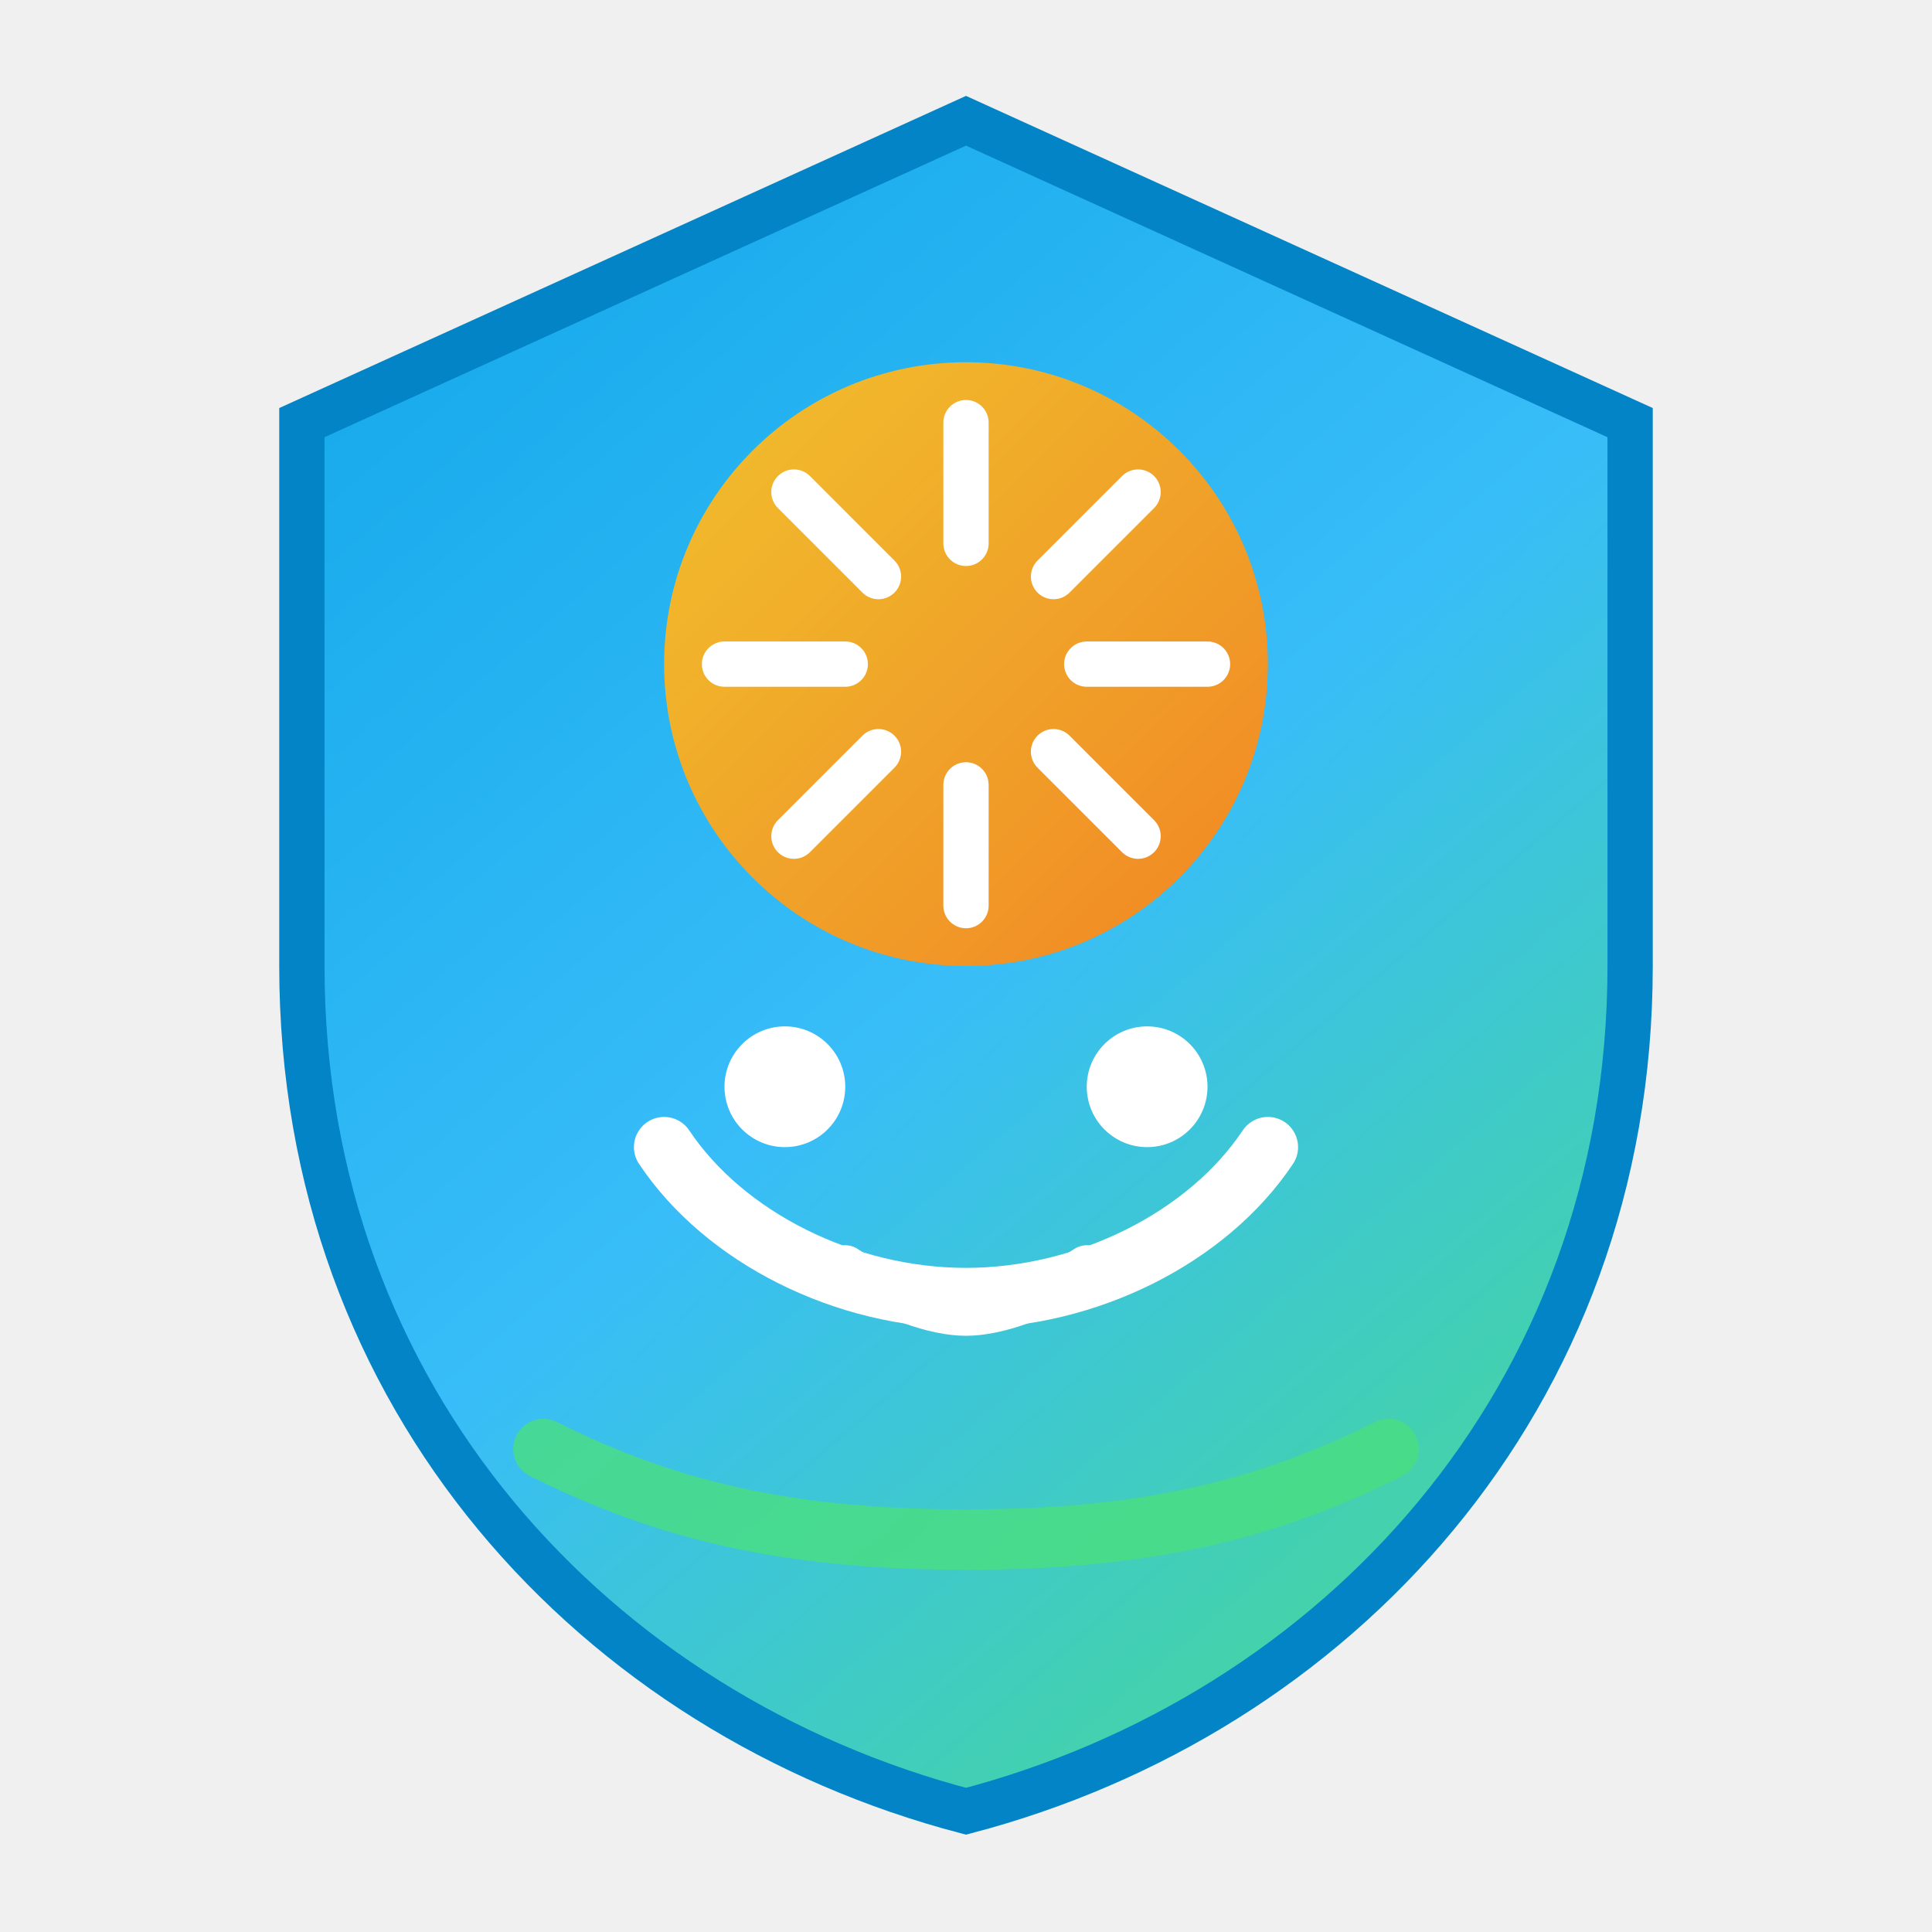
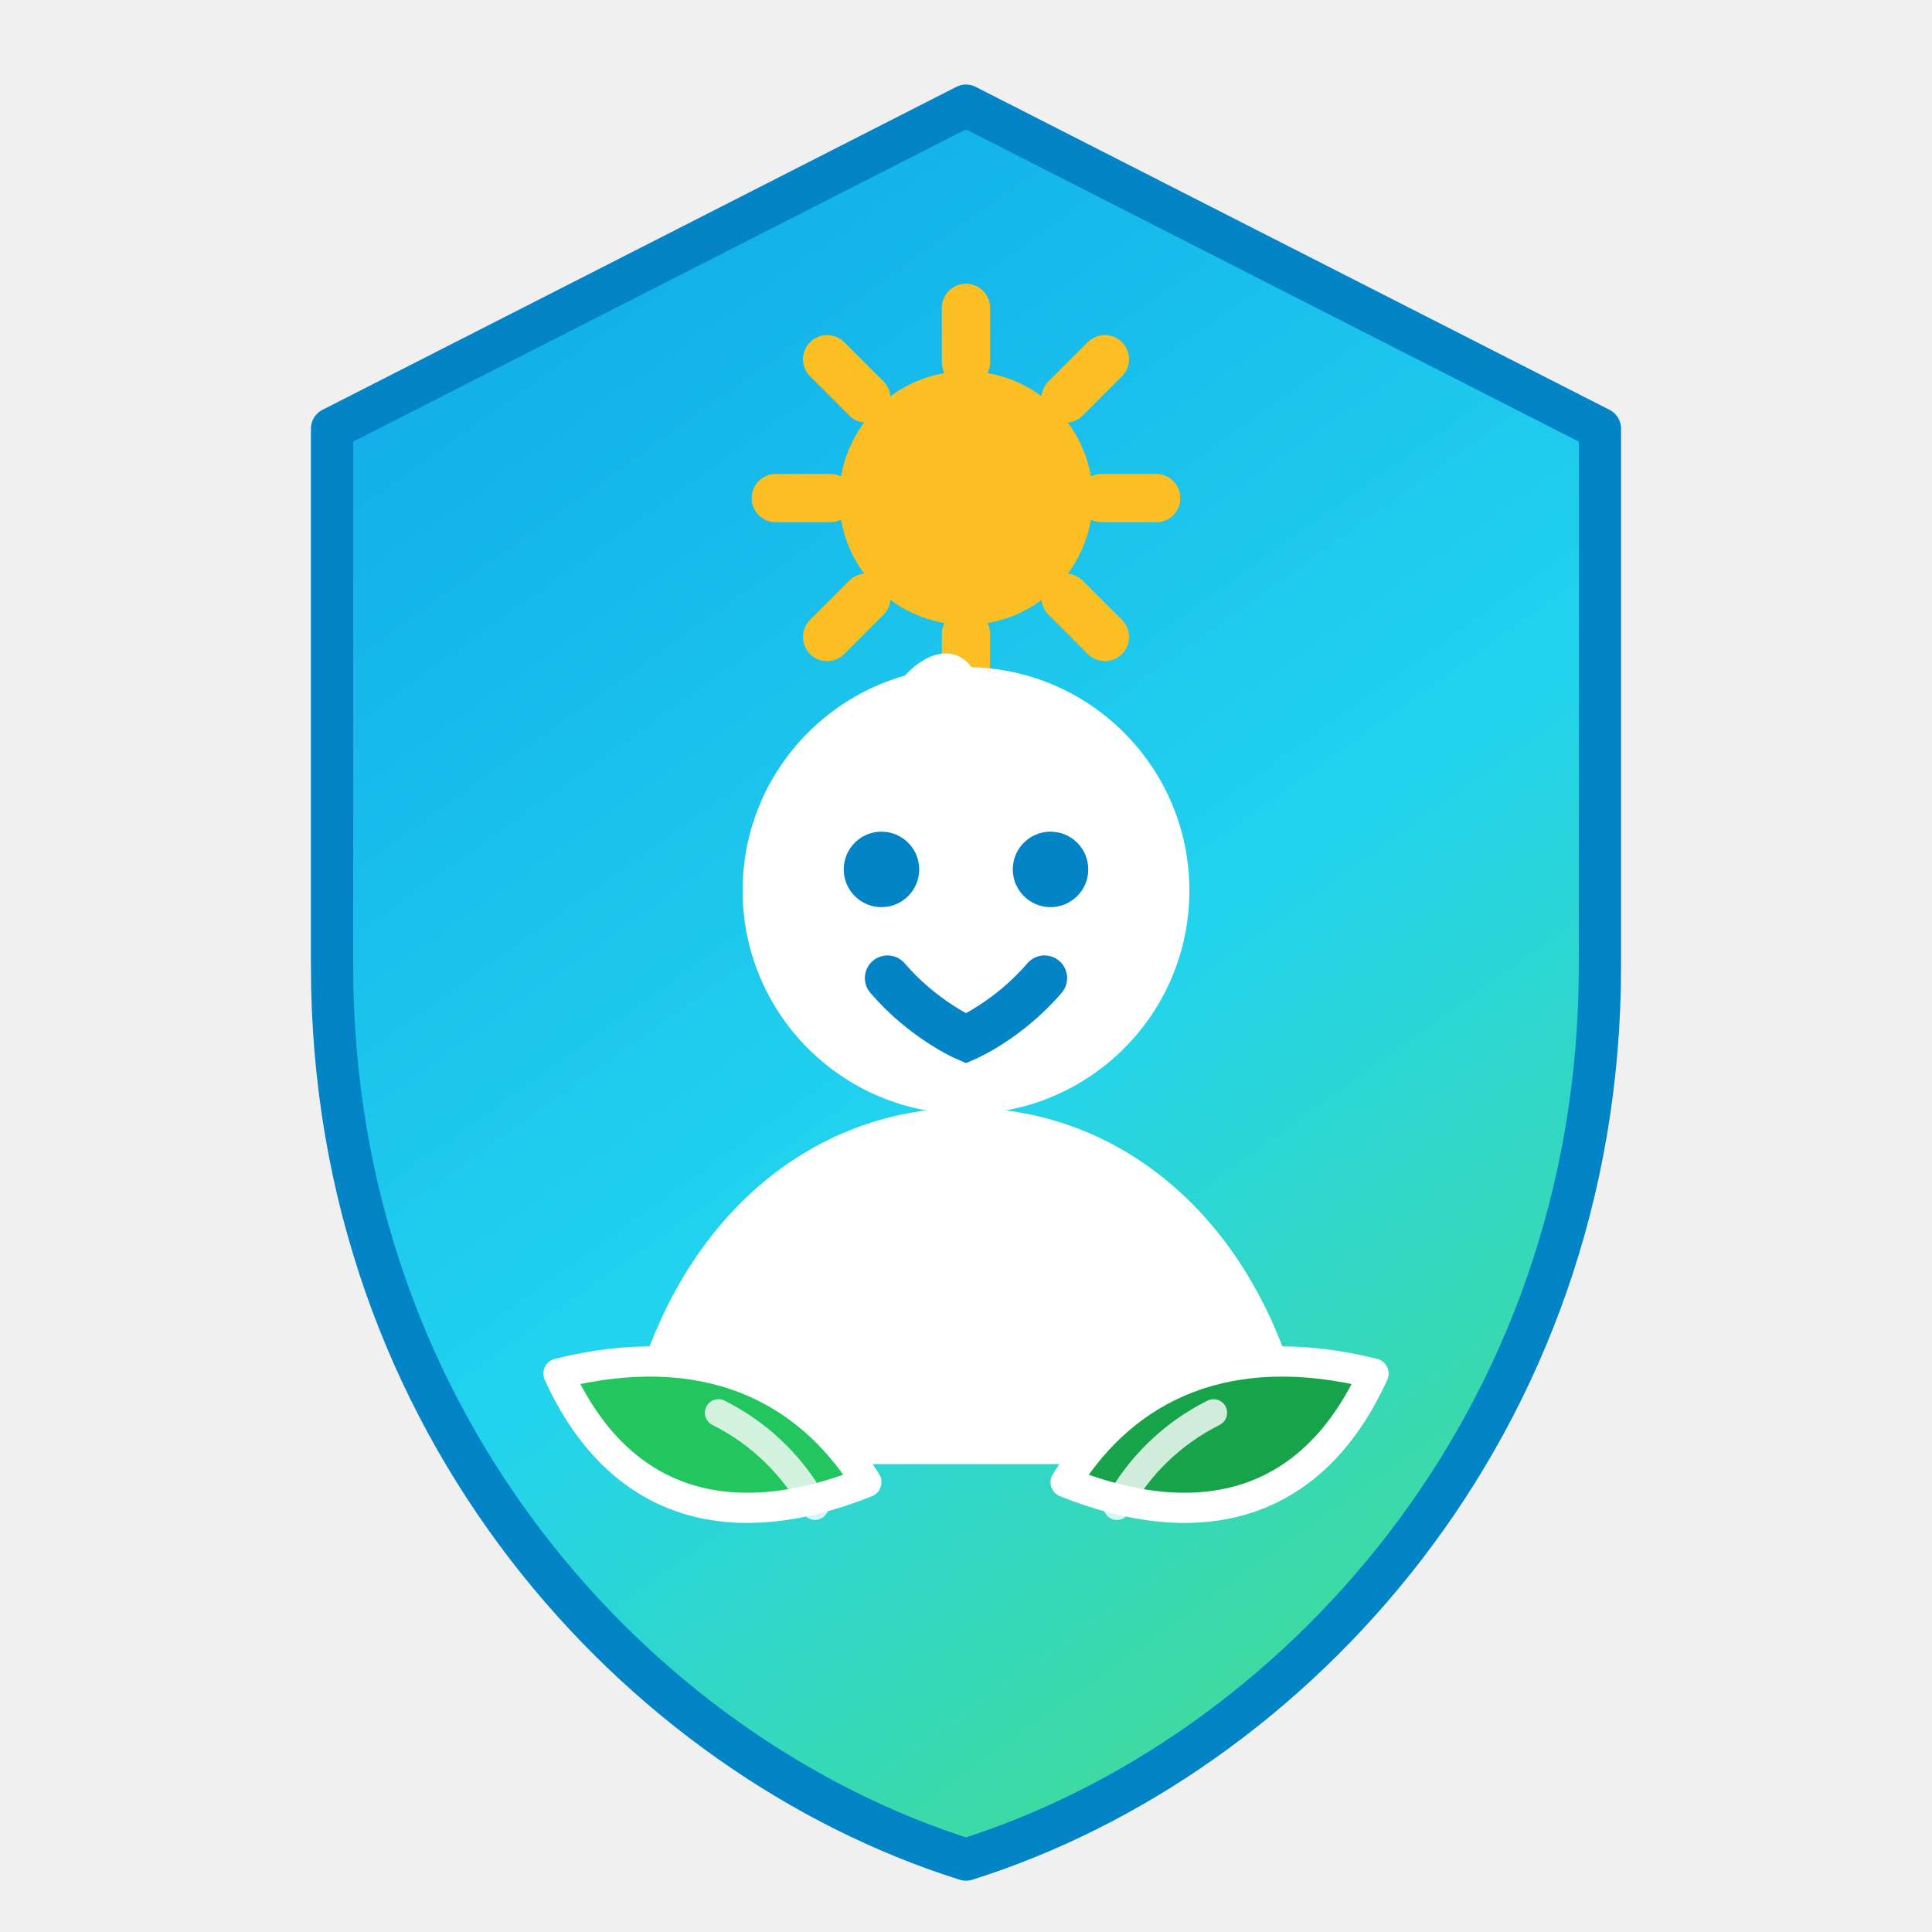
- <svg xmlns="http://www.w3.org/2000/svg" width="64" height="64" viewBox="0 0 64 64" fill="none">
+ <svg xmlns="http://www.w3.org/2000/svg" width="64" height="64" viewBox="0 0 64 64" fill="none" role="img" aria-label="KlimaGuard Kids">
  <defs>
-     <linearGradient id="kg-shield" x1="8" y1="4" x2="56" y2="60" gradientUnits="userSpaceOnUse">
+     <linearGradient id="kg-shield" x1="12" y1="4" x2="52" y2="60" gradientUnits="userSpaceOnUse">
      <stop stop-color="#0ea5e9" />
-       <stop offset="0.5" stop-color="#38bdf8" />
+       <stop offset="0.55" stop-color="#22d3ee" />
      <stop offset="1" stop-color="#4ade80" />
    </linearGradient>
-     <linearGradient id="kg-sun" x1="20" y1="16" x2="44" y2="40" gradientUnits="userSpaceOnUse">
-       <stop stop-color="#fbbf24" />
-       <stop offset="1" stop-color="#f97316" />
-     </linearGradient>
  </defs>
-   <path d="M32 4L54 14v18c0 14.4-9.8 24.8-22 28C19.8 56.8 10 46.4 10 32V14L32 4z" fill="url(#kg-shield)" stroke="#0284c7" stroke-width="1.5" />
-   <circle cx="32" cy="22" r="10" fill="url(#kg-sun)" opacity="0.95" />
-   <path d="M32 14v4M32 26v4M24 22h4M36 22h4M26.3 16.3l2.8 2.8M34.9 24.9l2.8 2.8M26.3 27.7l2.8-2.8M34.9 19.1l2.8-2.8" stroke="#fff" stroke-width="1.5" stroke-linecap="round" />
-   <path d="M22 38c2 3 6 5 10 5s8-2 10-5" stroke="#fff" stroke-width="2" stroke-linecap="round" fill="none" />
-   <circle cx="26" cy="36" r="2" fill="#fff" />
-   <circle cx="38" cy="36" r="2" fill="#fff" />
-   <path d="M28 42c1.5 1 3 1.5 4 1.5s2.5-.5 4-1.5" stroke="#fff" stroke-width="1.5" stroke-linecap="round" fill="none" />
-   <path d="M18 48c4 2 8 3 14 3s10-1 14-3" stroke="#4ade80" stroke-width="2" stroke-linecap="round" fill="none" opacity="0.8" />
+   <path d="M32 3.5L53 14.2v17.8c0 15.2-10.2 26.2-21 29.6C21.2 58.2 11 47.2 11 32V14.2L32 3.5z" fill="url(#kg-shield)" stroke="#0284c7" stroke-width="1.4" stroke-linejoin="round" />
+   <circle cx="32" cy="16.5" r="4.2" fill="#fbbf24" />
+   <g stroke="#fbbf24" stroke-width="1.6" stroke-linecap="round">
+     <path d="M32 10.2v1.8M32 21v1.8M25.7 16.5h1.8M36.5 16.5h1.8M27.4 11.9l1.3 1.3M35.3 19.8l1.3 1.3M27.4 21.1l1.3-1.3M35.3 13.2l1.3-1.3" />
+   </g>
+   <circle cx="32" cy="29.5" r="7.4" fill="#ffffff" />
+   <path d="M20.5 48.5c1.2-7.8 6.2-11.8 11.5-11.8S42.3 40.7 43.5 48.5" fill="#ffffff" />
+   <path d="M29.2 23.6c.7-1.6 2-2.4 2.8-1.7.7.6.4 2.1-.4 3.4" fill="#ffffff" />
+   <circle cx="29.2" cy="28.8" r="1.25" fill="#0284c7" />
+   <circle cx="34.8" cy="28.8" r="1.25" fill="#0284c7" />
+   <path d="M29.4 32.4c1.2 1.4 2.6 2 2.6 2s1.4-.6 2.6-2" stroke="#0284c7" stroke-width="1.5" stroke-linecap="round" fill="none" />
+   <path d="M18.5 45.5c4.8-1.2 8.2.4 10.2 3.6-4.5 1.8-8.2.8-10.2-3.6z" fill="#22c55e" stroke="#ffffff" stroke-width="1" stroke-linejoin="round" />
+   <path d="M45.5 45.5c-4.8-1.2-8.2.4-10.2 3.6 4.5 1.8 8.2.8 10.2-3.6z" fill="#16a34a" stroke="#ffffff" stroke-width="1" stroke-linejoin="round" />
+   <path d="M23.8 46.8c1.4.7 2.5 1.8 3.2 3.1M40.2 46.8c-1.4.7-2.5 1.8-3.2 3.1" stroke="#ffffff" stroke-width="0.9" stroke-linecap="round" opacity="0.8" />
</svg>
